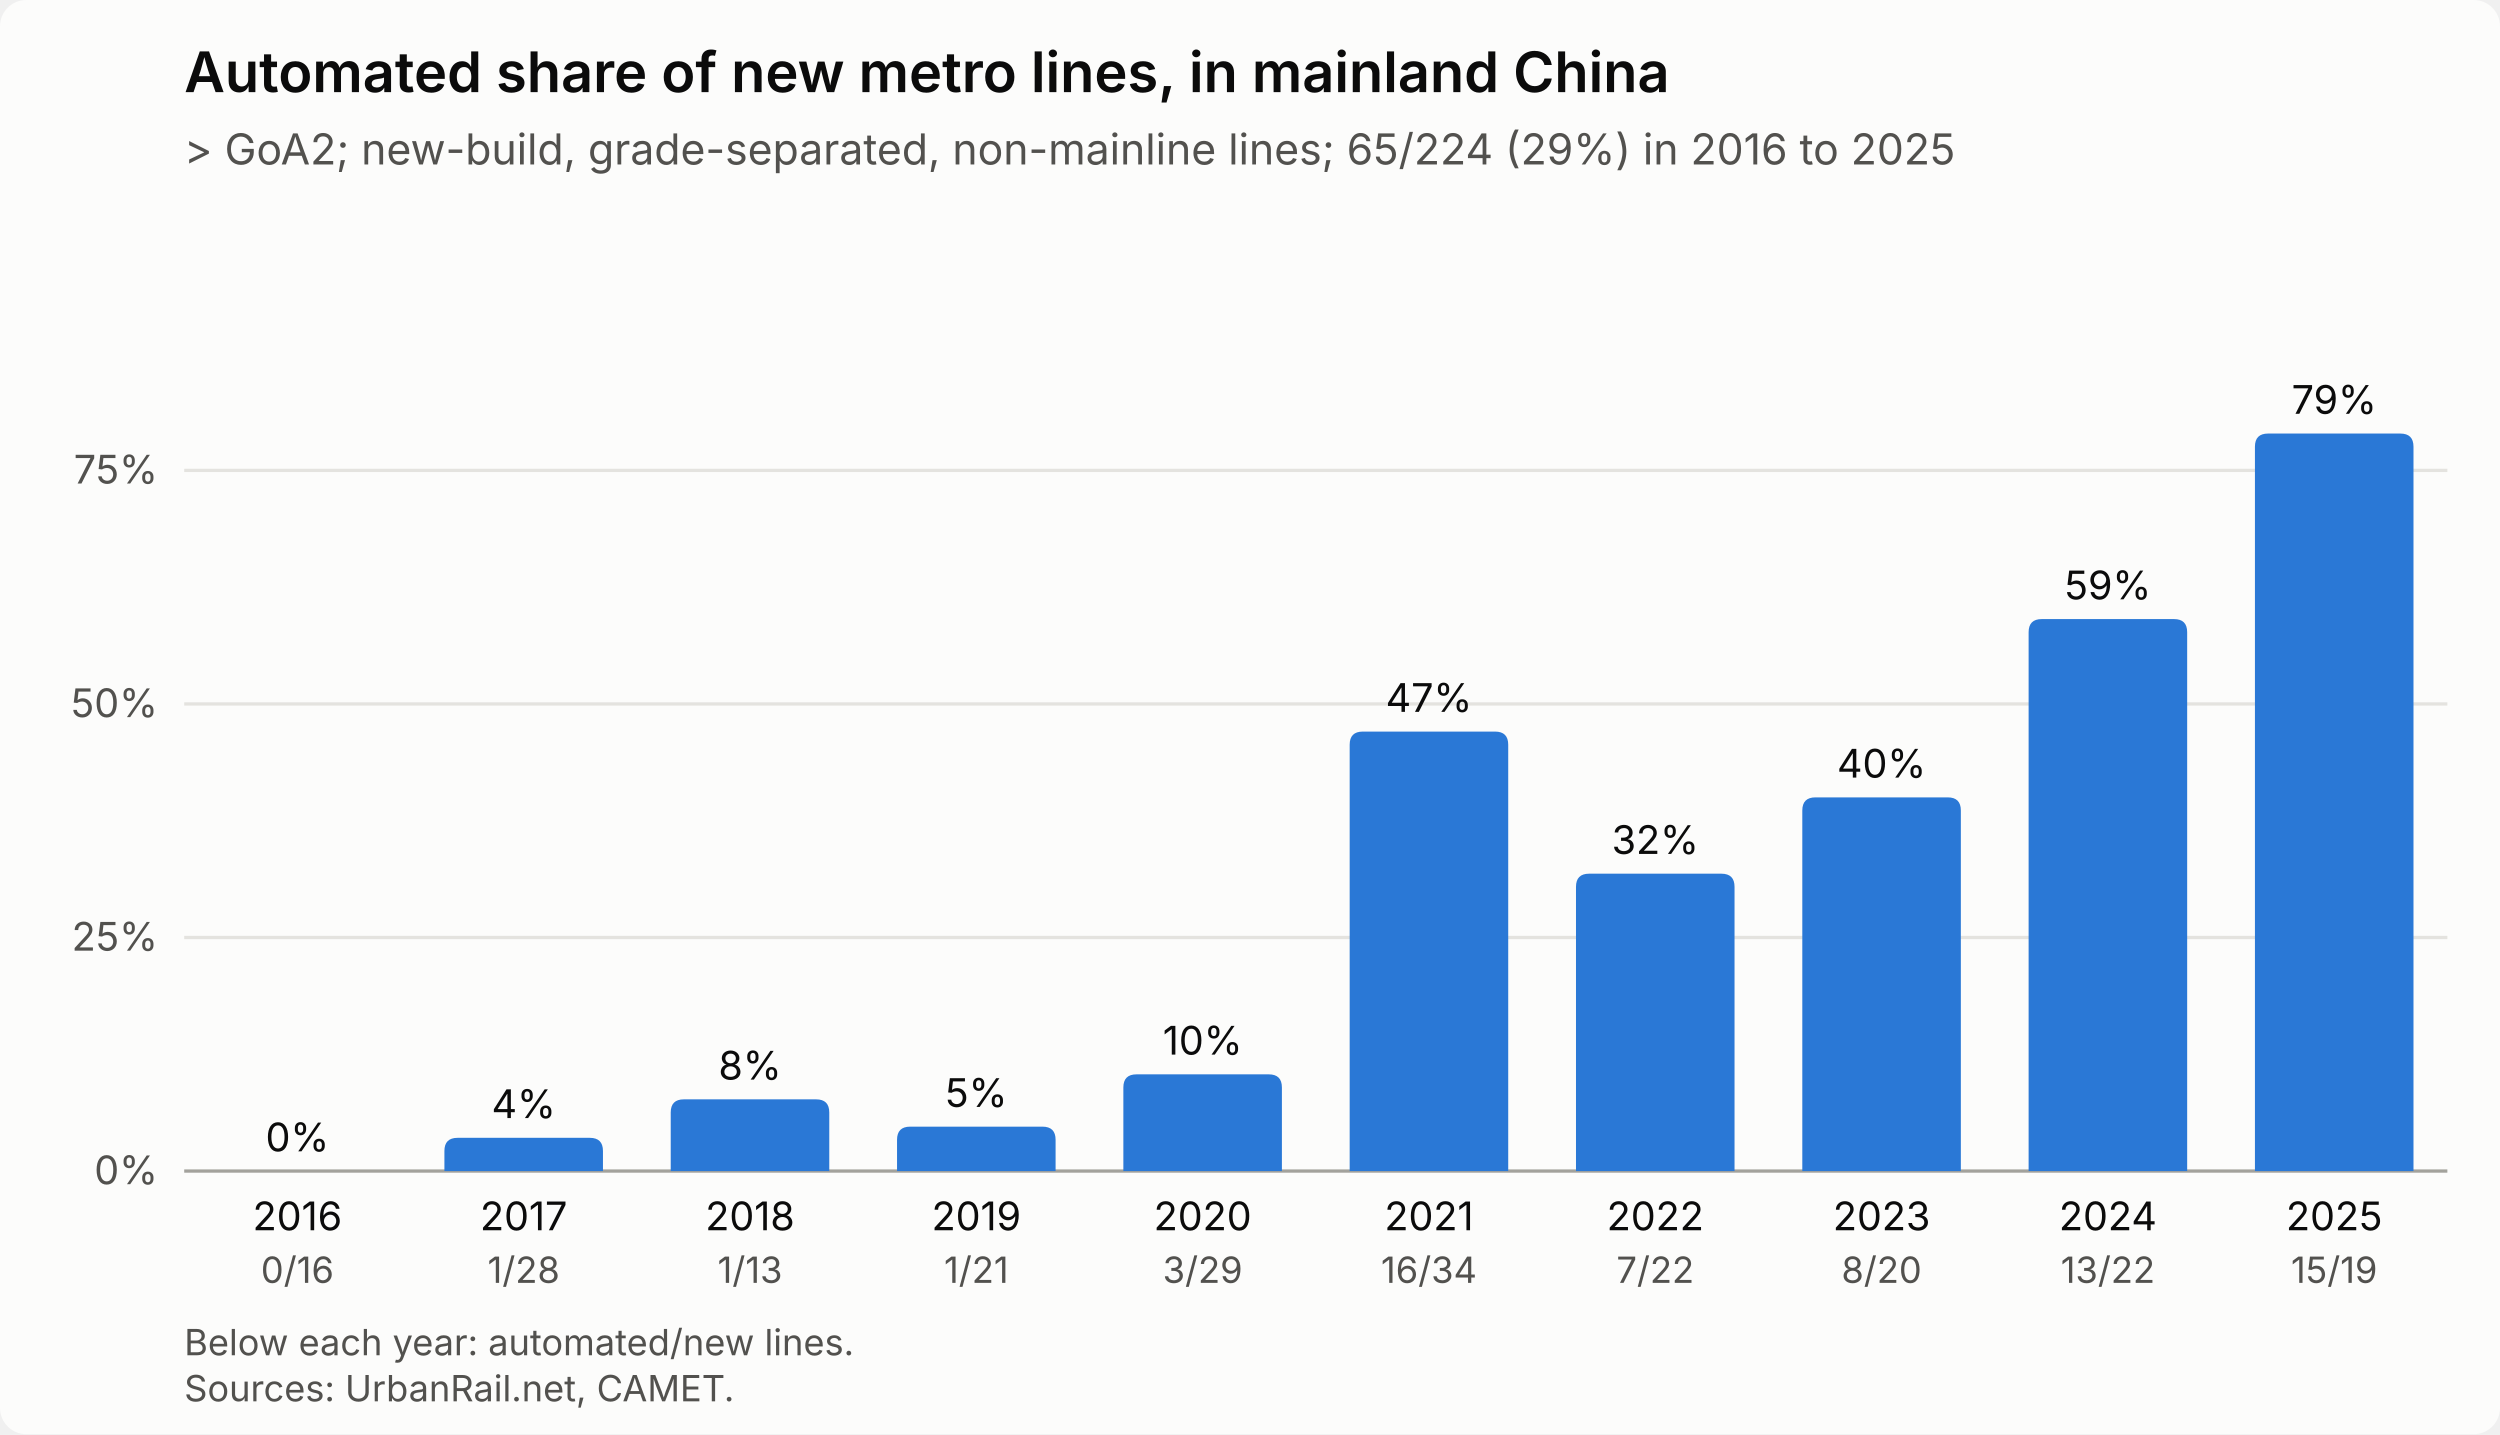
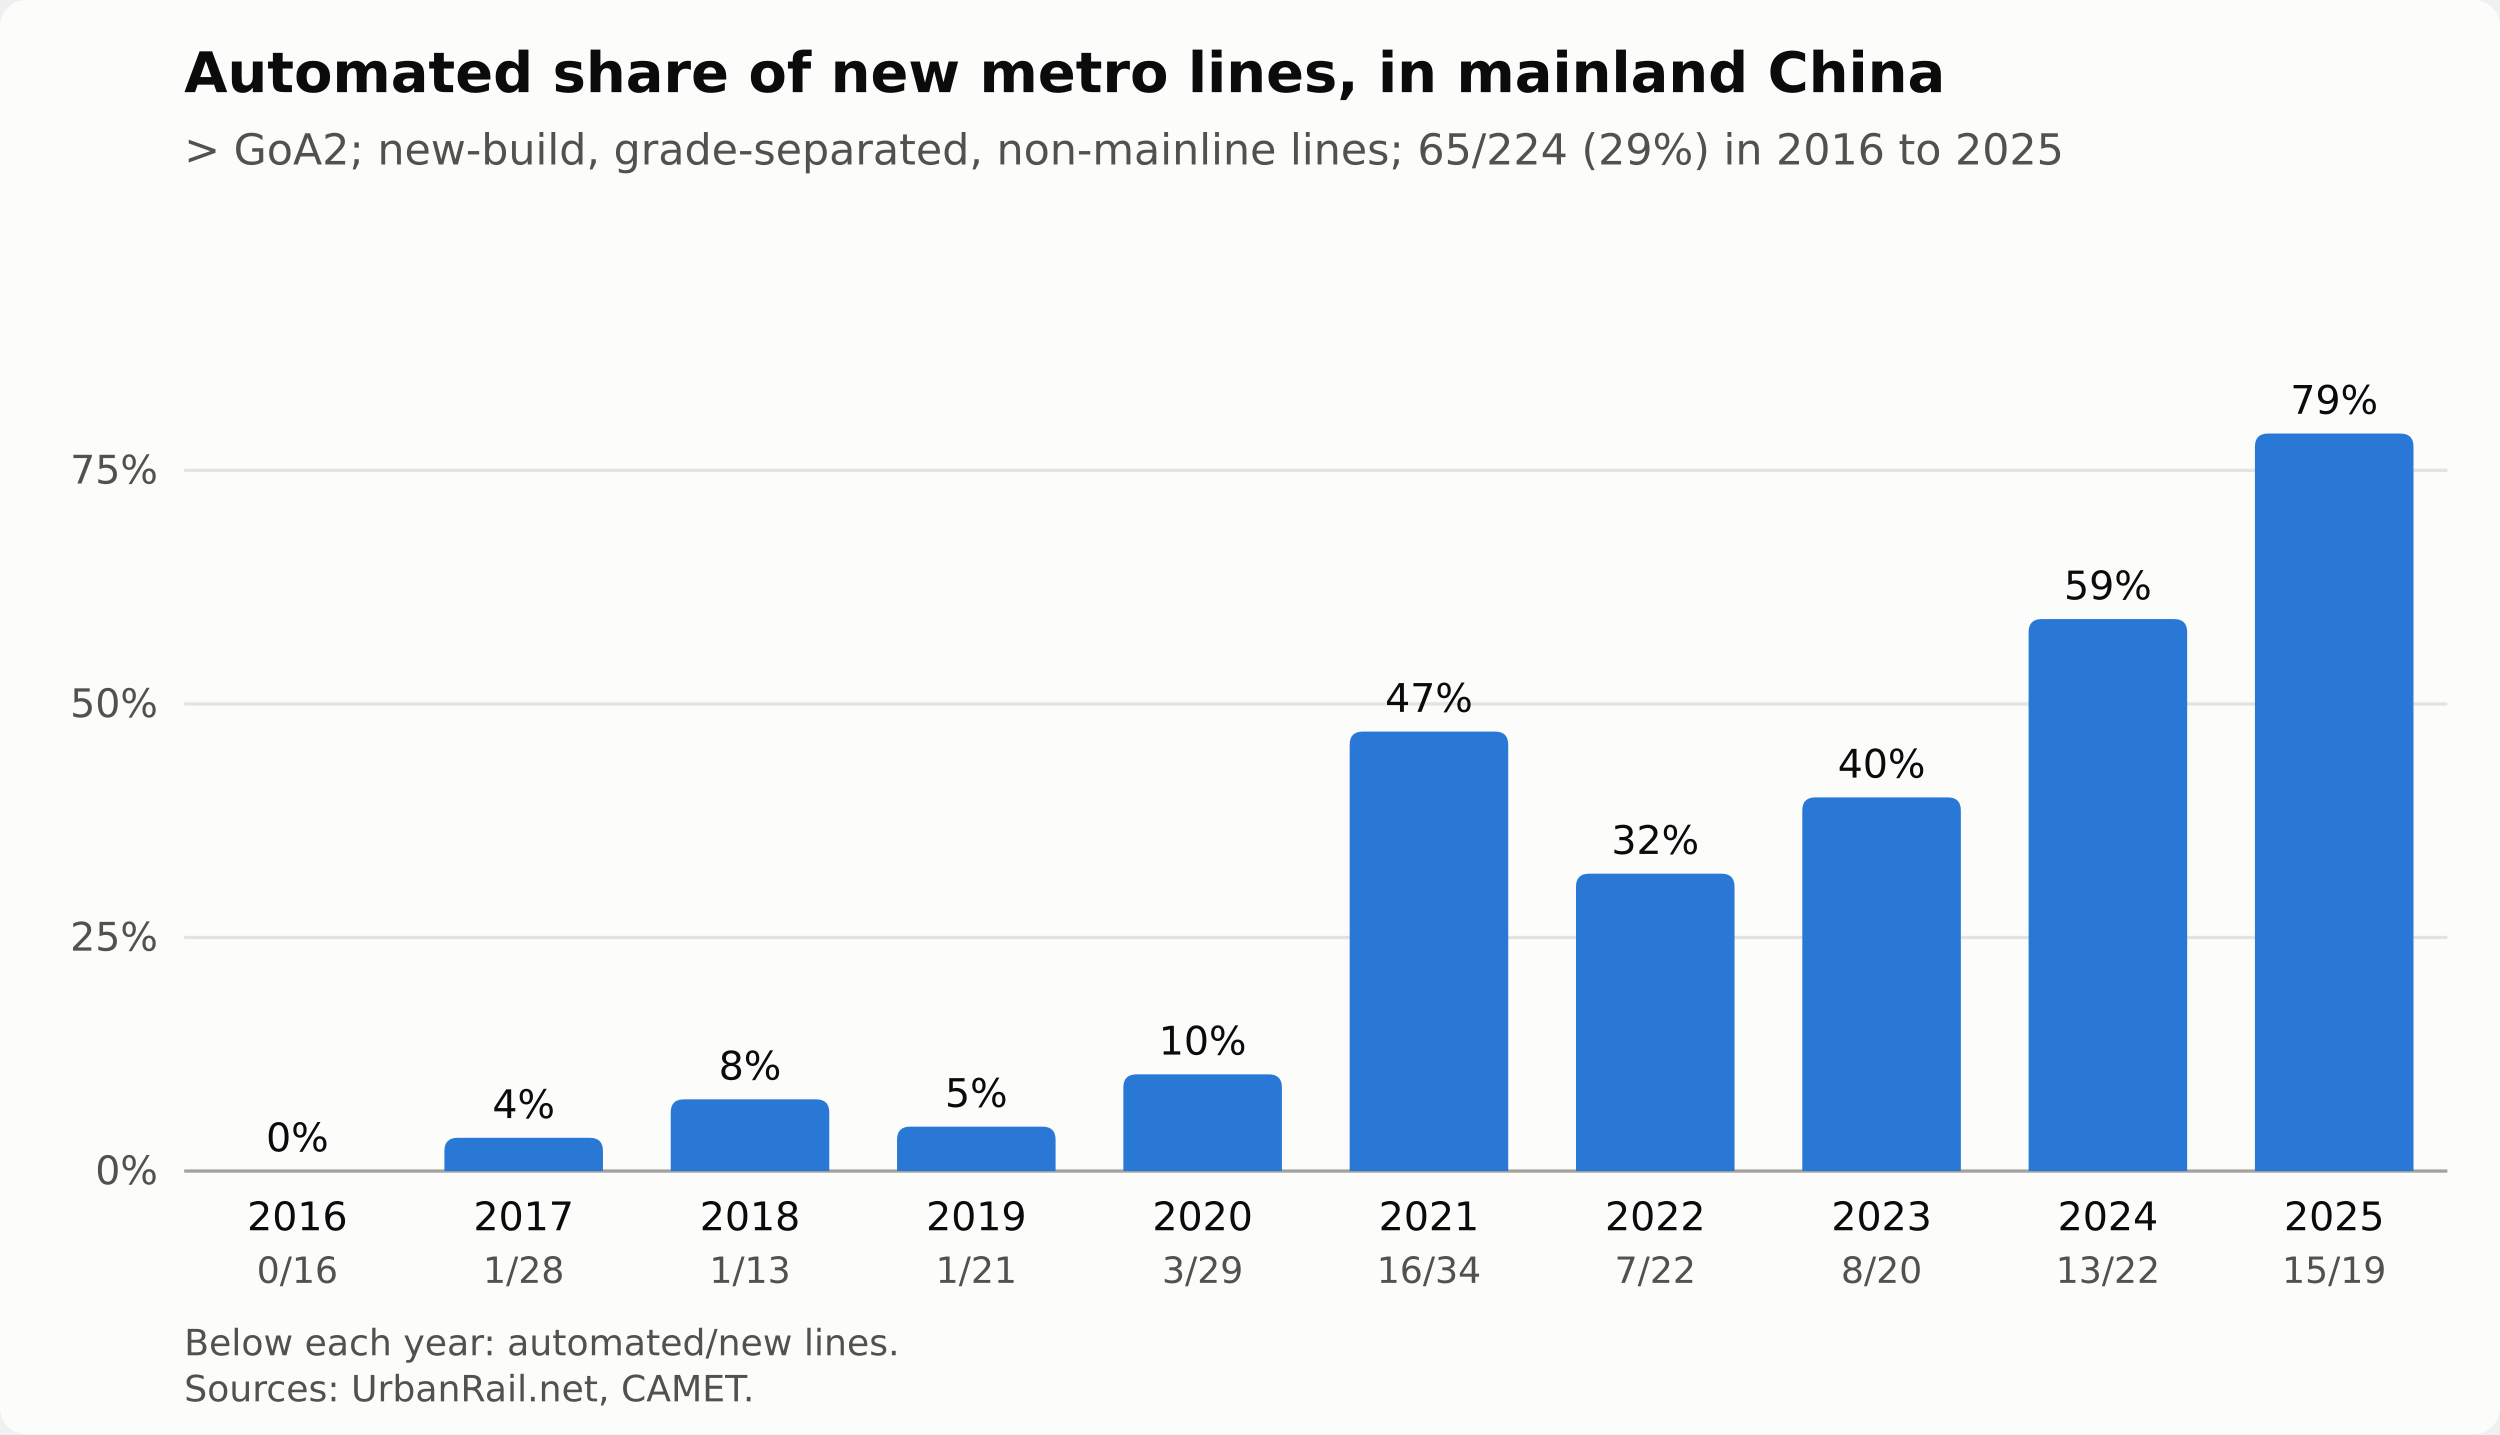
- <svg xmlns="http://www.w3.org/2000/svg" viewBox="0 0 760 436" width="760" height="436" role="img" aria-labelledby="t d" font-family="system-ui, -apple-system, Segoe UI, sans-serif">
+ <svg xmlns="http://www.w3.org/2000/svg" viewBox="0 0 760 436" width="760" height="436" role="img" aria-labelledby="t d" font-family="system-ui, -apple-system, Segoe UI, DejaVu Sans, sans-serif">
  <style>
.bg{fill:#fcfcfb}.bar{fill:#2a78d6}.bar.partial{fill-opacity:.55}
.grid{stroke:#e4e3df;stroke-width:1}.axis{stroke:#a3a29c;stroke-width:1}
.t1{fill:#0b0b0b}.t2{fill:#52514e}
@media (prefers-color-scheme: dark){
.bg{fill:#1a1a19}.bar{fill:#3987e5}.grid{stroke:#2e2e2c}.axis{stroke:#5d5c57}
.t1{fill:#ffffff}.t2{fill:#c3c2b7}}
</style>
  <rect class="bg" width="760" height="436" rx="8" />
  <text class="t1" x="56" y="28" font-size="17" font-weight="600">Automated share of new metro lines, in mainland China</text>
  <text class="t2" x="56" y="50" font-size="13">&gt; GoA2; new-build, grade-separated, non-mainline lines; 65/224 (29%) in 2016 to 2025</text>
  <line class="axis" x1="56" x2="744" y1="356.0" y2="356.0" />
  <text class="t2" x="48" y="360.0" font-size="12" text-anchor="end">0%</text>
  <line class="grid" x1="56" x2="744" y1="285.0" y2="285.0" />
  <text class="t2" x="48" y="289.0" font-size="12" text-anchor="end">25%</text>
  <line class="grid" x1="56" x2="744" y1="214.0" y2="214.0" />
  <text class="t2" x="48" y="218.0" font-size="12" text-anchor="end">50%</text>
  <line class="grid" x1="56" x2="744" y1="143.0" y2="143.0" />
  <text class="t2" x="48" y="147.0" font-size="12" text-anchor="end">75%</text>
  <g>
    <rect x="56.0" y="72" width="68.8" height="284" fill="transparent" />
    <path class="bar" d="M66.3,356.0 V356.0 Q66.3,356.0 66.3,356.0 H114.5 Q114.5,356.0 114.5,356.0 V356.0 Z" />
    <text class="t1" x="90.4" y="350.0" font-size="12" text-anchor="middle">0%</text>
  </g>
  <text class="t1" x="90.4" y="374.0" font-size="12" text-anchor="middle">2016</text>
  <text class="t2" x="90.4" y="390.0" font-size="11" text-anchor="middle">0/16</text>
  <g>
    <rect x="124.8" y="72" width="68.8" height="284" fill="transparent" />
    <path class="bar" d="M135.1,356.0 V349.9 Q135.1,345.9 139.1,345.9 H179.3 Q183.3,345.9 183.3,349.9 V356.0 Z" />
    <text class="t1" x="159.2" y="339.9" font-size="12" text-anchor="middle">4%</text>
  </g>
  <text class="t1" x="159.2" y="374.0" font-size="12" text-anchor="middle">2017</text>
  <text class="t2" x="159.2" y="390.0" font-size="11" text-anchor="middle">1/28</text>
  <g>
    <rect x="193.6" y="72" width="68.8" height="284" fill="transparent" />
    <path class="bar" d="M203.9,356.0 V338.2 Q203.9,334.2 207.9,334.2 H248.1 Q252.1,334.2 252.1,338.2 V356.0 Z" />
    <text class="t1" x="228.0" y="328.2" font-size="12" text-anchor="middle">8%</text>
  </g>
  <text class="t1" x="228.0" y="374.0" font-size="12" text-anchor="middle">2018</text>
  <text class="t2" x="228.0" y="390.0" font-size="11" text-anchor="middle">1/13</text>
  <g>
    <rect x="262.4" y="72" width="68.8" height="284" fill="transparent" />
    <path class="bar" d="M272.7,356.0 V346.5 Q272.7,342.5 276.7,342.5 H316.9 Q320.9,342.5 320.9,346.5 V356.0 Z" />
    <text class="t1" x="296.8" y="336.5" font-size="12" text-anchor="middle">5%</text>
  </g>
  <text class="t1" x="296.8" y="374.0" font-size="12" text-anchor="middle">2019</text>
  <text class="t2" x="296.8" y="390.0" font-size="11" text-anchor="middle">1/21</text>
  <g>
    <rect x="331.2" y="72" width="68.8" height="284" fill="transparent" />
    <path class="bar" d="M341.5,356.0 V330.6 Q341.5,326.6 345.5,326.6 H385.7 Q389.7,326.6 389.7,330.6 V356.0 Z" />
    <text class="t1" x="365.6" y="320.6" font-size="12" text-anchor="middle">10%</text>
  </g>
  <text class="t1" x="365.6" y="374.0" font-size="12" text-anchor="middle">2020</text>
  <text class="t2" x="365.6" y="390.0" font-size="11" text-anchor="middle">3/29</text>
  <g>
    <rect x="400.0" y="72" width="68.8" height="284" fill="transparent" />
    <path class="bar" d="M410.3,356.0 V226.4 Q410.3,222.4 414.3,222.4 H454.5 Q458.5,222.4 458.5,226.4 V356.0 Z" />
    <text class="t1" x="434.4" y="216.4" font-size="12" text-anchor="middle">47%</text>
  </g>
  <text class="t1" x="434.4" y="374.0" font-size="12" text-anchor="middle">2021</text>
  <text class="t2" x="434.4" y="390.0" font-size="11" text-anchor="middle">16/34</text>
  <g>
    <rect x="468.8" y="72" width="68.8" height="284" fill="transparent" />
    <path class="bar" d="M479.1,356.0 V269.6 Q479.1,265.6 483.1,265.6 H523.3 Q527.3,265.6 527.3,269.6 V356.0 Z" />
    <text class="t1" x="503.2" y="259.6" font-size="12" text-anchor="middle">32%</text>
  </g>
  <text class="t1" x="503.2" y="374.0" font-size="12" text-anchor="middle">2022</text>
  <text class="t2" x="503.2" y="390.0" font-size="11" text-anchor="middle">7/22</text>
  <g>
    <rect x="537.6" y="72" width="68.8" height="284" fill="transparent" />
    <path class="bar" d="M547.9,356.0 V246.4 Q547.9,242.4 551.9,242.4 H592.1 Q596.1,242.4 596.1,246.4 V356.0 Z" />
    <text class="t1" x="572.0" y="236.4" font-size="12" text-anchor="middle">40%</text>
  </g>
  <text class="t1" x="572.0" y="374.0" font-size="12" text-anchor="middle">2023</text>
  <text class="t2" x="572.0" y="390.0" font-size="11" text-anchor="middle">8/20</text>
  <g>
    <rect x="606.4" y="72" width="68.8" height="284" fill="transparent" />
    <path class="bar" d="M616.7,356.0 V192.2 Q616.7,188.2 620.7,188.2 H660.9 Q664.9,188.2 664.9,192.2 V356.0 Z" />
    <text class="t1" x="640.8" y="182.2" font-size="12" text-anchor="middle">59%</text>
  </g>
  <text class="t1" x="640.8" y="374.0" font-size="12" text-anchor="middle">2024</text>
  <text class="t2" x="640.8" y="390.0" font-size="11" text-anchor="middle">13/22</text>
  <g>
    <rect x="675.2" y="72" width="68.8" height="284" fill="transparent" />
    <path class="bar" d="M685.5,356.0 V135.8 Q685.5,131.8 689.5,131.8 H729.7 Q733.7,131.8 733.7,135.8 V356.0 Z" />
    <text class="t1" x="709.6" y="125.8" font-size="12" text-anchor="middle">79%</text>
  </g>
  <text class="t1" x="709.6" y="374.0" font-size="12" text-anchor="middle">2025</text>
  <text class="t2" x="709.6" y="390.0" font-size="11" text-anchor="middle">15/19</text>
  <text class="t2" x="56" y="412" font-size="11">Below each year: automated/new lines.</text>
  <text class="t2" x="56" y="426" font-size="11">Sources: UrbanRail.net, CAMET.</text>
</svg>
